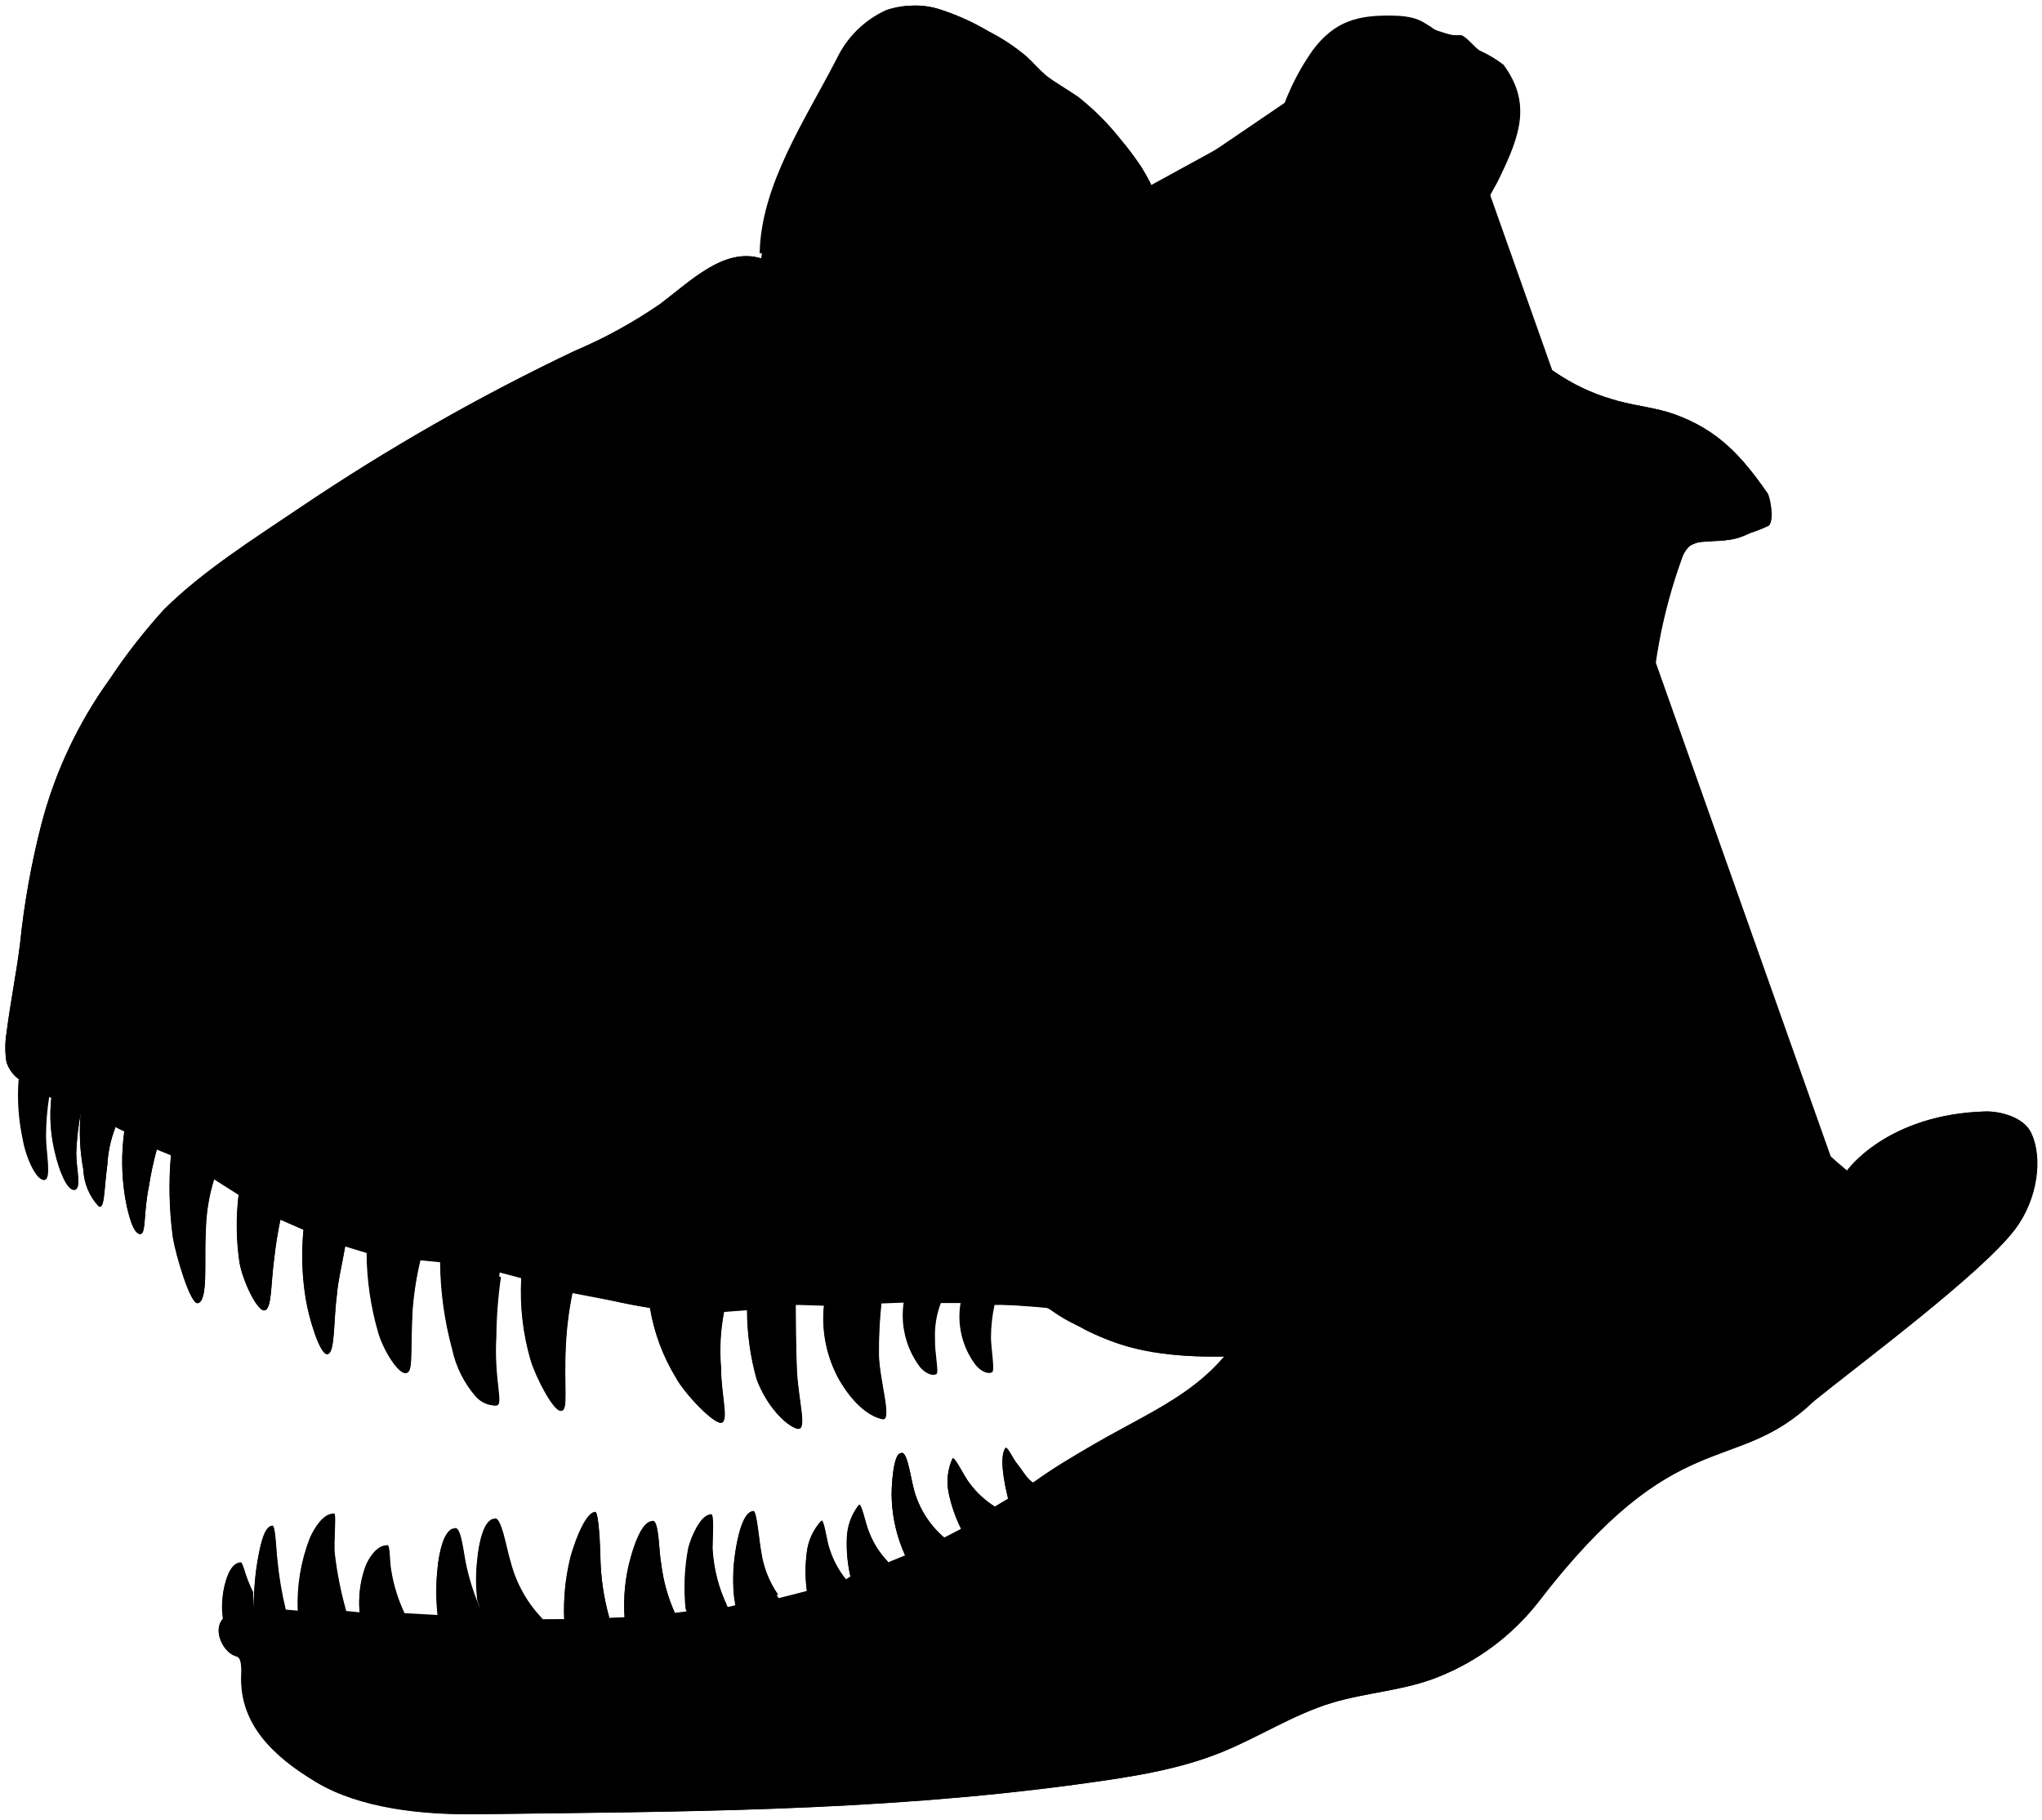
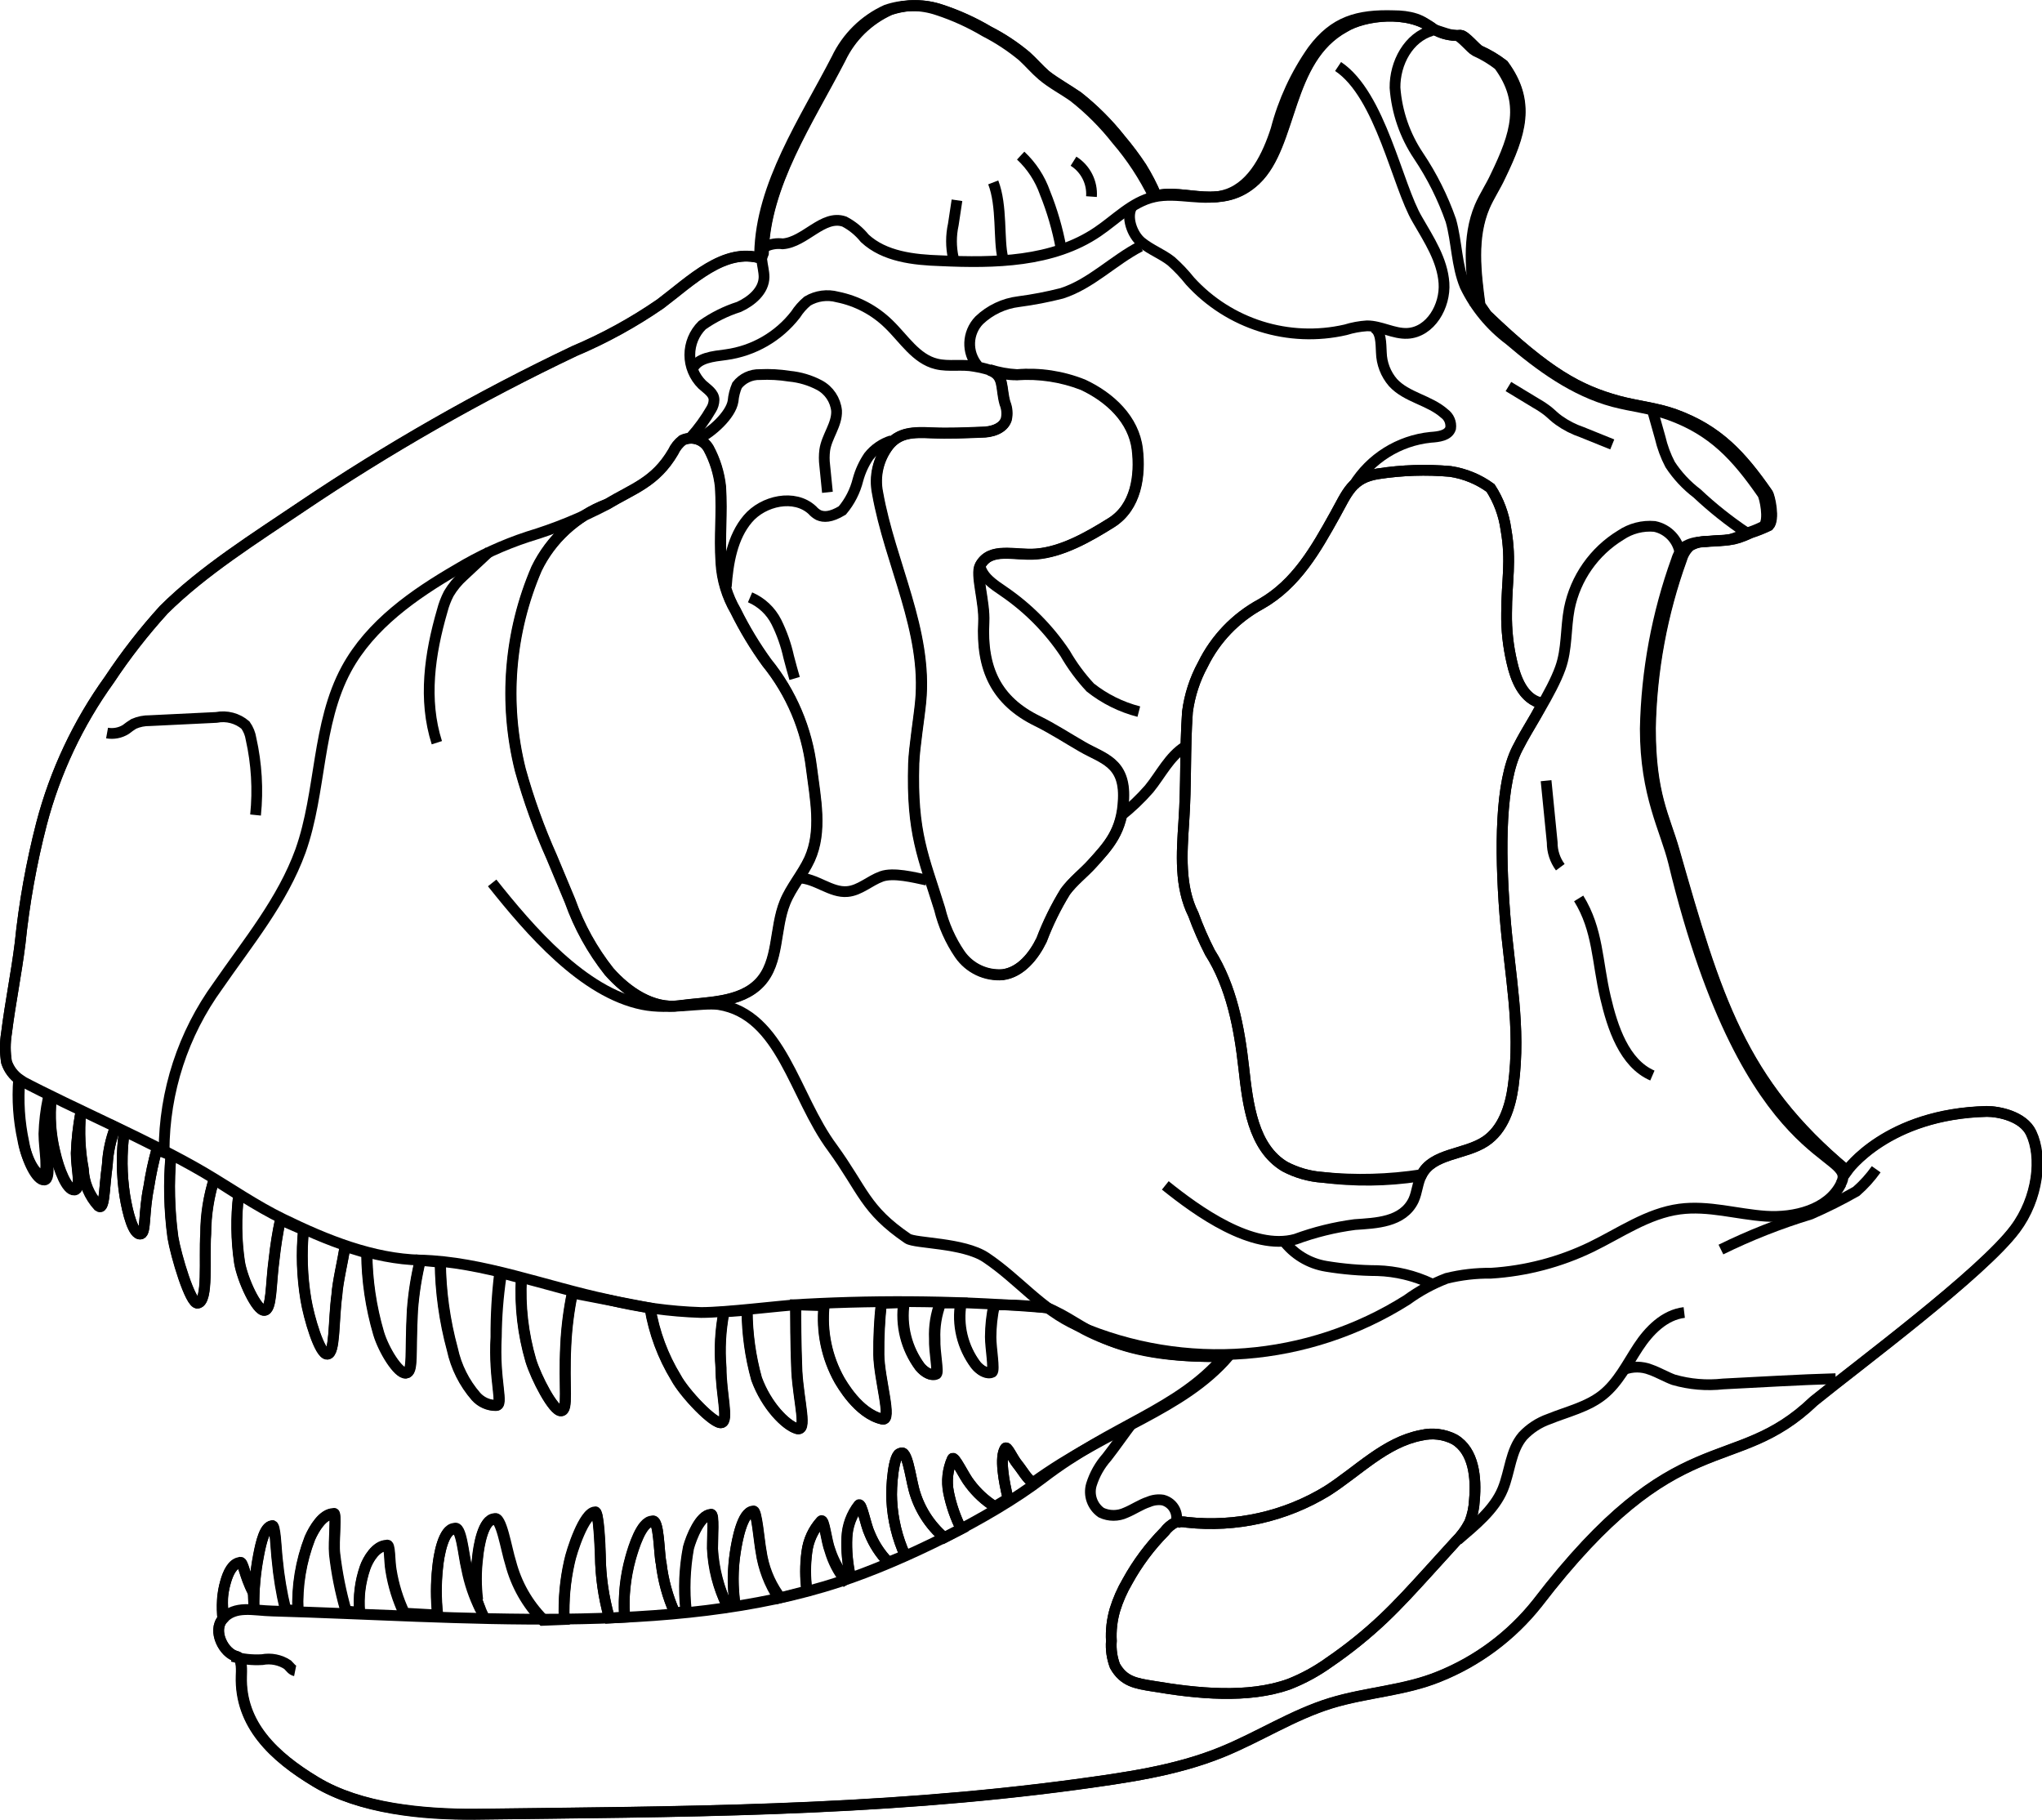
<svg xmlns="http://www.w3.org/2000/svg" viewBox="0 0 189.78 169.08">
+   <defs>
+     <style>
+       path {
+         fill: none;
+         stroke: #000;
+         stroke-miterlimit: 10;
+       }
+     </style>
+   </defs>
  <g class="outline">
    <path class="cls-2" d="M141.41,321.65c-.5-.24-1-1.15-1.41-1.65-.55-.66-1-1.86-1.19-1.51-.51.82-.13,3,.28,4.65l-1.23.74a8.56,8.56,0,0,1-2.32-2.14c-.55-.67-1.45-2.66-1.63-2.31a5.2,5.2,0,0,0-.35,3.13,13.6,13.6,0,0,0,1.18,3.41l-1.57.81a8.89,8.89,0,0,1-2.83-4.47c-.34-1.3-.65-3.8-1.25-3.37-.65,0-.89,3.15-.81,4.36a14,14,0,0,0,1.24,5.12l-1.57.64a8.31,8.31,0,0,1-1.72-2.65c-.38-.78-.76-2.93-1-2.63a5.23,5.23,0,0,0-1.11,3,13.61,13.61,0,0,0,.32,3.6l-.52.32a7.93,7.93,0,0,1-1.4-2.74c-.32-.8-.54-3-.82-2.7a5.18,5.18,0,0,0-1.32,2.86,13.58,13.58,0,0,0,0,3.61l-2.61.67a10.54,10.54,0,0,1-1.65-4.34c-.17-.85-.41-3.93-.74-3.71-1,0-1.49,2.72-1.65,3.79a17.59,17.59,0,0,0,0,4.92l-.7.16a14.47,14.47,0,0,1-1.4-5.41c0-.86.18-3.38-.15-3.16-1,0-1.82,2.13-2.08,3.08a20.92,20.92,0,0,0-.21,5.9l-1.08.13a15.58,15.58,0,0,1-1.26-4.59c-.21-.84-.18-4.22-.84-3.89-1,0-1.72,2.46-2,3.41a17,17,0,0,0-.58,5.48l-1.4.08a22.22,22.22,0,0,1-.83-5.78c0-.86-.16-4.26-.49-4-1,0-2.19,3.61-2.39,4.62a20.59,20.59,0,0,0-.48,5.29l-2,.08a11.83,11.83,0,0,1-3-5.29c-.41-1.28-.88-4.4-1.54-4.07-1,0-1.43,2.42-1.54,3.63a16,16,0,0,0,0,3.91l.29.8a14.55,14.55,0,0,1-1.28-3.77c-.32-1.31-.5-4-1.17-3.67-1,0-1.43,2.42-1.54,3.63a20.22,20.22,0,0,0,0,4.33L83,333.79a14.74,14.74,0,0,1-1.24-4c-.16-.85-.08-2.53-.41-2.31-1,0-1.74,1.32-2,2.06a10.21,10.21,0,0,0-.53,4.17l-1.24-.12a33.87,33.87,0,0,1-1.06-5.32c-.14-1.12.22-4-.11-3.74-1,0-1.79,1.37-2.19,2.27a16.75,16.75,0,0,0-1.11,6.76l-1.15-.1a33.32,33.32,0,0,1-.78-4.66c-.11-.86-.17-3.36-.5-3.14-.66.08-1,1.49-1.23,2.72A24.12,24.12,0,0,0,69,333.3l-.08-1.49c-.83-1.57-.91-2.95-1.24-2.73-.66.09-1.07.91-1.32,1.82a8.27,8.27,0,0,0-.25,3.43c-1,1.1.1,3.22,1.26,3.47.56.12.45,1.51.44,1.83-.14,4.5,3,7.49,6.93,9.84,4.13,2.49,10,3,14.77,3,18.76-.24,37-.22,55.86-2.76,4.59-.62,9.24-1.25,13.53-3,3.46-1.4,6.63-3.48,10.19-4.57,3.28-1,6.8-1.15,10-2.45a22.22,22.22,0,0,0,9.16-6.82c13.09-17.08,18.22-11.63,25.7-18.79,4-3.24,15.65-11.87,18.72-16,2.13-2.85,2.55-6.67,1.48-8.92-.74-1.55-3-2-4.11-2-9.3.22-13,5.51-13,5.51-9.88-8.2-12.19-16.13-16.09-29.79-.88-3.08-2.2-5.17-2.2-11.34a49,49,0,0,1,2.91-15.72,2.7,2.7,0,0,1,.75-1.21,2.93,2.93,0,0,1,1.55-.42c2.06-.2,2.27.06,4.15-.81a13.2,13.2,0,0,0,1.65-.66c.55-.55.09-2.69-.11-3-2.45-3.53-4.59-5.88-8.63-7.34-1.69-.61-3.51-.77-5.24-1.24-3.64-1-6.56-2.58-12.23-8l-.63-.91c-.41-3.07-.8-6.31.41-9.16.42-1,1-1.88,1.47-2.84,1.88-3.89,2.86-6.85.3-10.33a10.86,10.86,0,0,0-2.21-1.32c-.36-.18-1.35-1.4-1.76-1.43a4.11,4.11,0,0,1-2.53-.59c-2.33-1.82-6.48-1.27-8.27-.17-5.45,3-4.79,10.9-8.26,14.2-3.09,2.94-6.65.77-9.24,1.48a18.88,18.88,0,0,0-1.38-2.67,27.3,27.3,0,0,0-1.91-2.55,24,24,0,0,0-4-4c-1-.71-2-1.26-3-2-.63-.55-1.17-1.19-1.79-1.75a18.53,18.53,0,0,0-3.49-2.31,22.21,22.21,0,0,0-4.4-2,7.38,7.38,0,0,0-4.78,0,9.36,9.36,0,0,0-4.61,4.53c-3,5.77-7,11.73-7.16,18.1l-.18.47c-3.42-1.06-6.52,2.07-9.37,4.22a44.81,44.81,0,0,1-8,4.39A196.48,196.48,0,0,0,73.35,231c-4.25,2.87-9.08,5.9-12.72,9.52a54.14,54.14,0,0,0-5.06,6.5,40.45,40.45,0,0,0-6.3,13.37,75.13,75.13,0,0,0-2,11.16c-.36,2.88-.9,5.45-1.26,8.32a8.38,8.38,0,0,0,0,2.69,3.21,3.21,0,0,0,1.24,1.65,19.72,19.72,0,0,0,.37,5.86c.27,1.64,1.2,3.53,1.9,3.47s.16-2.56.16-4.05a23.6,23.6,0,0,1,.29-3.67l.2.11a14.48,14.48,0,0,0,.34,5c.37,1.62,1.11,3.53,1.81,3.47s.17-1.9.17-3.39a25.28,25.28,0,0,1,.41-3.71,19.18,19.18,0,0,0,.25,5.2,5.32,5.32,0,0,0,1.4,3.38c.59.44.5-1.37.83-3.79a11.22,11.22,0,0,1,.74-3.47l.83.41A20.54,20.54,0,0,0,57,295c.27,1.64.8,3.7,1.49,3.55.48-.1.25-2,.74-4.37a30,30,0,0,1,.74-3.47l1.31.53a34.6,34.6,0,0,0,.18,7.64c.27,1.64,1.62,6.23,2.31,6.11,1-.16.58-4.12.74-6.44a16.49,16.49,0,0,1,.79-5.07l2.27,1.44a23.62,23.62,0,0,0,.08,6.28c.27,1.63,1.61,4.51,2.31,4.46s.58-2.37.91-4.79a36.64,36.64,0,0,1,.58-3.64l2.15.94a24.75,24.75,0,0,0,.22,6.49c.27,1.64,1.28,5.13,2,5.07s.55-3.08.88-5.51c.06-1.09.55-3.19.77-4.51l2,.61a27.13,27.13,0,0,0,1.1,7.48c.48,1.59,1.83,3.75,2.53,3.69s.39-1.77.61-5.83a29,29,0,0,1,.73-4.66l1.86.18a32.12,32.12,0,0,0,1.12,8.09,9.85,9.85,0,0,0,2.2,4.4,2.5,2.5,0,0,0,1.87.83c.73,0-.23-2.31,0-6.37a47,47,0,0,1,.35-6l2,.53a22.74,22.74,0,0,0,.88,7.66c.49,1.59,2.11,4.73,2.81,4.67s.23-2.1.44-6.16a31.4,31.4,0,0,1,.61-4.79l7.22,1.39a18.18,18.18,0,0,0,2.41,6.48c.78,1.46,3.56,4.38,4.24,4.18s-.06-2.64-.06-5.12a18.9,18.9,0,0,1,.28-5.17l2.15-.16a24.22,24.22,0,0,0,.88,6.38c.93,2.53,2.72,4.31,3.74,4.62s.17-2.42,0-5.34c-.11-2.64-.1-4.94-.11-6.16l2.64.08a11.68,11.68,0,0,0,1.43,6.91c.16.25,1.74,3.14,4,3.63.94.2-.31-3.7-.34-6a41.25,41.25,0,0,1,.23-4.75l2.16-.08a8,8,0,0,0,1.49,6c.38.45,1,.88,1.5.64.23-.2-.18-2-.14-3.25a8.34,8.34,0,0,1,.54-3.35l1.9,0a7.45,7.45,0,0,0,1.39,5.79c.37.45,1,.88,1.49.64.25-.23-.12-2.23-.12-3.25a14.41,14.41,0,0,1,.33-3,31.66,31.66,0,0,1,4.87.27c3.61,1.33,5.28,4.81,16.87,4.51C155.23,314.94,148.56,316.5,141.41,321.65Z" transform="translate(-45.4 -183.88)" />
  </g>
  <g class="teeth">
    <path class="cls-2" d="M86.34,301.16a32.12,32.12,0,0,0,1.12,8.09,9.85,9.85,0,0,0,2.2,4.4,2.5,2.5,0,0,0,1.87.83c.73,0-.23-2.31,0-6.37a41.13,41.13,0,0,1,.43-5.56" transform="translate(-45.4 -183.88)" />
    <path class="cls-2" d="M134.68,304.93a7.45,7.45,0,0,0,1.39,5.79c.37.45,1,.88,1.49.64.25-.23-.12-2.23-.12-3.25a14.41,14.41,0,0,1,.33-3" transform="translate(-45.4 -183.88)" />
    <path class="cls-2" d="M129.39,304.89a8,8,0,0,0,1.49,6c.38.45,1,.88,1.5.64.23-.2-.18-2-.14-3.25a8.34,8.34,0,0,1,.54-3.35" transform="translate(-45.4 -183.88)" />
    <path class="cls-2" d="M122,305.22a11.68,11.68,0,0,0,1.43,6.91c.16.25,1.74,3.14,4,3.63.94.2-.31-3.7-.34-6a41.25,41.25,0,0,1,.23-4.75" transform="translate(-45.4 -183.88)" />
    <path class="cls-2" d="M79.51,300.3a27.13,27.13,0,0,0,1.1,7.48c.48,1.59,1.83,3.75,2.53,3.69s.39-1.77.61-5.83a29,29,0,0,1,.73-4.66" transform="translate(-45.4 -183.88)" />
    <path class="cls-2" d="M93.87,302.66a22.74,22.74,0,0,0,.88,7.66c.49,1.59,2.11,4.73,2.81,4.67s.23-2.1.44-6.16a31.4,31.4,0,0,1,.61-4.79" transform="translate(-45.4 -183.88)" />
    <path class="cls-2" d="M114.85,305.64a24.22,24.22,0,0,0,.88,6.38c.93,2.53,2.72,4.31,3.74,4.62s.17-2.42,0-5.34c-.11-2.64-.1-4.94-.11-6.16" transform="translate(-45.4 -183.88)" />
    <path class="cls-2" d="M105.83,305.43a18.18,18.18,0,0,0,2.41,6.48c.78,1.46,3.56,4.38,4.24,4.18s-.06-2.64-.06-5.12a18.9,18.9,0,0,1,.28-5.17" transform="translate(-45.4 -183.88)" />
    <path class="cls-2" d="M73.62,298.15a24.75,24.75,0,0,0,.22,6.49c.27,1.64,1.28,5.13,2,5.07s.55-3.08.88-5.51c.06-1.09.55-3.19.77-4.51" transform="translate(-45.4 -183.88)" />
    <path class="cls-2" d="M67.59,294.9a23.62,23.62,0,0,0,.08,6.28c.27,1.63,1.61,4.51,2.31,4.46s.58-2.37.91-4.79a36.64,36.64,0,0,1,.58-3.64" transform="translate(-45.4 -183.88)" />
    <path class="cls-2" d="M61.3,291.22a34.6,34.6,0,0,0,.18,7.64c.27,1.64,1.62,6.23,2.31,6.11,1-.16.58-4.12.74-6.44a18,18,0,0,1,.83-5.28" transform="translate(-45.4 -183.88)" />
    <path class="cls-2" d="M56.94,289.12A20.54,20.54,0,0,0,57,295c.27,1.64.8,3.7,1.49,3.55.48-.1.25-2,.74-4.37a30,30,0,0,1,.74-3.47" transform="translate(-45.4 -183.88)" />
    <path class="cls-2" d="M52.89,287.39a19.18,19.18,0,0,0,.25,5.2,5.32,5.32,0,0,0,1.4,3.38c.59.44.5-1.37.83-3.79a11.22,11.22,0,0,1,.74-3.47" transform="translate(-45.4 -183.88)" />
    <path class="cls-2" d="M47.13,284.17a19.17,19.17,0,0,0,.39,5.63c.26,1.55,1.14,3.34,1.8,3.28s.16-2.42.16-3.83a18.87,18.87,0,0,1,.39-3.28" transform="translate(-45.4 -183.88)" />
    <path class="cls-2" d="M50.16,286a14.48,14.48,0,0,0,.34,5c.37,1.62,1.11,3.53,1.81,3.47s.17-1.9.17-3.39a25.28,25.28,0,0,1,.41-3.71" transform="translate(-45.4 -183.88)" />
    <path class="cls-2" d="M73.07,333.6a16.75,16.75,0,0,1,1.11-6.76c.4-.9,1.2-2.23,2.19-2.27.33-.22,0,2.62.11,3.74a30.9,30.9,0,0,0,1,5.07" transform="translate(-45.4 -183.88)" />
    <path class="cls-2" d="M89.8,332.55a16,16,0,0,1,0-3.91c.11-1.21.55-3.59,1.54-3.63.66-.33,1.13,2.79,1.54,4.07a11.83,11.83,0,0,0,3,5.29" transform="translate(-45.4 -183.88)" />
    <path class="cls-2" d="M103.45,333.93a15.58,15.58,0,0,1,.55-5.29c.26-.95,1-3.37,2-3.41.66-.33.63,3,.84,3.89a15.58,15.58,0,0,0,1.26,4.59" transform="translate(-45.4 -183.88)" />
    <path class="cls-2" d="M113.66,332.64a15.33,15.33,0,0,1,.09-4.55c.16-1.07.66-3.75,1.65-3.79.33-.22.57,2.86.74,3.71a9.36,9.36,0,0,0,1.59,4.07" transform="translate(-45.4 -183.88)" />
    <path class="cls-2" d="M109.12,333.46a19.62,19.62,0,0,1,.25-5.78c.26-.95,1.09-3,2.08-3.08.33-.22.13,2.3.15,3.16a13.22,13.22,0,0,0,1.32,5.21" transform="translate(-45.4 -183.88)" />
    <path class="cls-2" d="M97.83,334.29a20.59,20.59,0,0,1,.48-5.29c.2-1,1.37-4.59,2.39-4.62.33-.22.44,3.18.49,4a22.22,22.22,0,0,0,.83,5.78" transform="translate(-45.4 -183.88)" />
    <path class="cls-2" d="M78.82,333.63a9.7,9.7,0,0,1,.49-4.05c.25-.74,1-2,2-2.06.33-.22.25,1.46.41,2.31a14.74,14.74,0,0,0,1.24,4" transform="translate(-45.4 -183.88)" />
    <path class="cls-2" d="M69,333.3a24.12,24.12,0,0,1,.42-4.88c.24-1.23.57-2.64,1.23-2.72.33-.22.39,2.28.5,3.14a31.74,31.74,0,0,0,.74,4.54" transform="translate(-45.4 -183.88)" />
    <path class="cls-2" d="M66.2,334a6.72,6.72,0,0,1,.15-3.06c.25-.91.66-1.73,1.32-1.82.33-.22.41,1.16,1.24,2.73" transform="translate(-45.4 -183.88)" />
    <path class="cls-2" d="M86.08,333.87a20.22,20.22,0,0,1,0-4.33c.11-1.21.56-3.59,1.54-3.63.67-.33.85,2.36,1.17,3.67a23.54,23.54,0,0,0,1.65,4.71" transform="translate(-45.4 -183.88)" />
    <path class="cls-2" d="M134.74,326a13.6,13.6,0,0,1-1.18-3.41,5.2,5.2,0,0,1,.35-3.13c.18-.35,1.08,1.64,1.63,2.31a8.56,8.56,0,0,0,2.32,2.14" transform="translate(-45.4 -183.88)" />
    <path class="cls-2" d="M139.09,323.14c-.41-1.65-.79-3.83-.28-4.65.18-.35.64.85,1.19,1.51.41.5.91,1.41,1.41,1.65" transform="translate(-45.4 -183.88)" />
    <path class="cls-2" d="M129.52,328.42a14,14,0,0,1-1.24-5.12c-.08-1.21.16-4.37.81-4.36.6-.43.91,2.07,1.25,3.37a8.89,8.89,0,0,0,2.83,4.47" transform="translate(-45.4 -183.88)" />
    <path class="cls-2" d="M124.42,330.33a13.61,13.61,0,0,1-.32-3.6,5.23,5.23,0,0,1,1.11-3c.26-.3.64,1.85,1,2.63a8.31,8.31,0,0,0,1.72,2.65" transform="translate(-45.4 -183.88)" />
    <path class="cls-2" d="M120.4,331.68a13.58,13.58,0,0,1,0-3.61,5.18,5.18,0,0,1,1.32-2.86c.28-.28.5,1.9.82,2.7a8.53,8.53,0,0,0,1.52,2.77" transform="translate(-45.4 -183.88)" />
  </g>
  <g class="skull">
    <path class="base" d="M66.1,334.33c1.15-1.3,2.87-.78,4.6-.74,17.5.49,37.17,2.42,52.75-2.72,5.75-1.89,14-5.92,18.83-9.61,6.52-5,12.61-6.31,16.89-11.33-11.59.3-15.09-4.29-16.53-4.52a163.72,163.72,0,0,0-22.56-.33c-2.4.15-7.11.77-9.52.77a41.42,41.42,0,0,1-8.63-1.19c-5.82-1.23-11.69-3.54-17.45-3.68-4.44-.11-8.74-1.85-12.74-3.8-2.58-1.25-4.95-2.91-7.43-4.37-5-2.93-11.94-5.85-17.07-8.56A3.21,3.21,0,0,1,46,282.6a8.38,8.38,0,0,1,0-2.69c.36-2.87.9-5.44,1.26-8.32a75.13,75.13,0,0,1,2-11.16,40.45,40.45,0,0,1,6.3-13.37,54.14,54.14,0,0,1,5.06-6.5c3.64-3.62,8.47-6.65,12.72-9.52a196.48,196.48,0,0,1,25.46-14.53,44.81,44.81,0,0,0,8-4.39c2.85-2.15,5.95-5.28,9.37-4.22l.18-.47c.12-6.37,4.18-12.33,7.16-18.1a9.36,9.36,0,0,1,4.61-4.53,7.38,7.38,0,0,1,4.78,0,22.21,22.21,0,0,1,4.4,2,18.53,18.53,0,0,1,3.49,2.31c.62.56,1.16,1.2,1.79,1.75.91.78,2,1.33,3,2a24,24,0,0,1,4,4,27.3,27.3,0,0,1,1.91,2.55,18.88,18.88,0,0,1,1.38,2.67c2.59-.71,6.15,1.46,9.24-1.48,3.47-3.3,2.81-11.23,8.26-14.2,1.79-1.1,5.94-1.65,8.27.17a4.11,4.11,0,0,0,2.53.59c.41,0,1.4,1.25,1.76,1.43a10.86,10.86,0,0,1,2.21,1.32c2.56,3.48,1.58,6.44-.3,10.33-.46,1-1.05,1.86-1.47,2.84-1.21,2.85-.82,6.09-.41,9.16l.63.91c5.67,5.45,8.59,7,12.23,8,1.73.47,3.55.63,5.24,1.24,4,1.46,6.18,3.81,8.63,7.34.2.29.66,2.43.11,3a13.2,13.2,0,0,1-1.65.66c-1.88.87-2.09.61-4.15.81a2.93,2.93,0,0,0-1.55.42,2.7,2.7,0,0,0-.75,1.21,49,49,0,0,0-2.91,15.72c0,6.17,1.32,8.26,2.2,11.34,3.9,13.66,6.21,21.59,16.09,29.79,0,0,3.72-5.29,13-5.51,1.08,0,3.37.44,4.11,2,1.07,2.25.65,6.07-1.48,8.92-3.07,4.12-14.73,12.75-18.72,16-7.48,7.16-12.61,1.71-25.7,18.79a22.22,22.22,0,0,1-9.16,6.82c-3.17,1.3-6.69,1.44-10,2.45-3.56,1.09-6.73,3.17-10.19,4.57-4.29,1.73-8.94,2.36-13.53,3-18.83,2.54-37.1,2.52-55.86,2.76-4.82.06-10.64-.5-14.77-3-3.9-2.35-7.07-5.34-6.93-9.84,0-.32.12-1.71-.44-1.83C66.2,337.55,65.13,335.43,66.1,334.33Z" transform="translate(-45.4 -183.88)" />
    <path class="cls-2" d="M91.14,265.93c3.5,4.4,8.46,10.19,14,11.3,2.46.5,5.45-.2,7.05,0,5.87.94,7,8.51,10.57,13.31,2.9,4,3,5.71,7,8.44.7.47,5.17.36,7.27,1.76,3.08,2.06,5.13,4.83,8.52,6.33a32.92,32.92,0,0,0,30.61-2.39,16,16,0,0,1,3.67-2,16.4,16.4,0,0,1,4.14-.48,25,25,0,0,0,9.3-2.43c2.7-1.31,5.25-3.13,8.23-3.53,2.67-.36,5.34.48,8,.66s5.81-.6,7-3" transform="translate(-45.4 -183.88)" />
    <path class="cls-2" d="M201.54,235.29a3,3,0,0,0-2.37-2.49,4.85,4.85,0,0,0-3.14.81,10.4,10.4,0,0,0-4.78,6.82c-.35,1.83-.2,3.77-.83,5.52-.81,2.28-2.91,5.35-4,7.5-1.59,3.09-1.63,9.25-1.16,15.41.43,5.6,1.53,10.37.78,15.93-.27,2-.95,4.08-2.61,5.17-1.9,1.25-4.85,1.07-5.9,3.09-.39.73-.41,1.61-.76,2.37-1,2.07-3.51,2.12-5.46,2.26a25.53,25.53,0,0,0-5.51,1.36c-4,1.11-9.15-2.63-12.1-5" transform="translate(-45.4 -183.88)" />
    <path class="cls-2" d="M60.65,290.81a26.19,26.19,0,0,1,5-15.31c2.8-4.06,6-7.91,7.68-12.55,1.95-5.51,1.49-11.78,4.27-16.91,2.24-4.12,6.27-6.93,10.32-9.28a32.13,32.13,0,0,1,6.54-3,42,42,0,0,0,7.35-3c2.48-1.49,4.51-2.05,6.17-4.87a3,3,0,0,1,.87-1.1,1.88,1.88,0,0,1,2.42.75,9.73,9.73,0,0,1,1.11,3.56c.17,2.65-.11,4.44.06,7.09a10.07,10.07,0,0,0,1.35,4.47,33.3,33.3,0,0,0,2.89,4.79,19.27,19.27,0,0,1,4.16,9.81c.36,2.86,1,5.86-.18,8.47-.65,1.4-1.71,2.6-2.28,4-1,2.46-.54,5.55-2.35,7.47s-4.94,1.79-7.45,2.14-4.89-1.29-6.55-3.17a23,23,0,0,1-3.63-6.56c-.57-1.36-1.13-2.72-1.7-4.07a57.58,57.58,0,0,1-2.92-8.1,29.32,29.32,0,0,1,1.51-18.71,12.07,12.07,0,0,1,6.52-6" transform="translate(-45.4 -183.88)" />
    <path class="cls-2" d="M86,252.9c-1.28-4-.66-8.27.5-12.26a7.55,7.55,0,0,1,.61-1.6,7.05,7.05,0,0,1,1.37-1.66c.67-.64,1.75-1.62,2.42-2.26" transform="translate(-45.4 -183.88)" />
    <path class="cls-2" d="M112.9,238.41c.16-2.24.56-4.61,2-6.31s4.35-2.35,6-.81a2,2,0,0,0,.58.46c.47.2,1.1.23,2.2-.43a7.07,7.07,0,0,0,1.46-2.86,7.31,7.31,0,0,1,1-2.18,4.34,4.34,0,0,1,2.12-1.45" transform="translate(-45.4 -183.88)" />
    <path class="cls-2" d="M109.62,224.5a15.42,15.42,0,0,0,1.88-2.59,1.7,1.7,0,0,0,.26-.87c0-.62-.64-1-1.1-1.42a3.89,3.89,0,0,1,0-5.52,12.57,12.57,0,0,1,3.42-1.7c1.16-.53,2.32-1.5,2.33-2.78,0-1-.62-2.25.18-2.85a2.86,2.86,0,0,1,1.55-.23c2.08-.15,3.75-2.75,5.73-2.07a6,6,0,0,1,1.9,1.56c1.83,1.7,4.55,2,7.05,2.08,5,.23,10.42.14,14.59-2.69,1.7-1.15,3.2-2.76,5.2-3.23,2.26-.53,4.72.51,6.9-.27,2.41-.86,3.71-3.61,4.48-6a22.82,22.82,0,0,1,3.41-7.37c2-2.68,4.18-3.31,7.53-3.21,1.35,0,2.87.29,3.62,1.41" transform="translate(-45.4 -183.88)" />
    <path class="cls-2" d="M119.62,265.47c1.58,0,3,1.41,4.54,1.26,1.15-.1,2.06-1,3.16-1.4s3,.08,4.21.34" transform="translate(-45.4 -183.88)" />
    <path class="cls-2" d="M109.75,218.21c.46-1.1,1.94-1.21,3.13-1.37a9.86,9.86,0,0,0,6.46-3.73,5.52,5.52,0,0,1,1.1-1.25,3.62,3.62,0,0,1,2.8-.38A9.47,9.47,0,0,1,128,214c1.41,1.36,2.53,3.24,4.43,3.7,1.15.28,2.36,0,3.53.23,1.65.25,2.19.79,3.93.79a14.22,14.22,0,0,1,6.14.93c2.51,1.17,4.72,3.23,5.05,6,.29,2.44-.1,5.37-2.42,6.82-2.09,1.31-4.58,2.73-7,2.91-2,.15-4.24-.69-5.18,1.06-.45.83.43,3.42.33,5.28-.23,4.3,1.13,7.3,5,9.19,1.37.67,2.82,1.61,4.14,2.37,1.91,1.11,4,1.43,3.85,4.85-.11,3-1.4,4.35-2.89,6-.81.9-1.8,1.64-2.52,2.62a26.46,26.46,0,0,0-2.21,4.5c-.73,1.5-1.94,3-3.6,3.22a4.44,4.44,0,0,1-4-1.9,12.89,12.89,0,0,1-1.87-4.21c-1.5-4.84-2.61-7-2.41-13.53.05-1.45.5-4.23.64-5.68.66-6.62-2.84-12.89-4-19.44a5.45,5.45,0,0,1,1-4.38c1-1.28,2.34-1.28,4-1.21s3,0,4.66-.06c.92,0,2-.31,2.3-1.18a2.49,2.49,0,0,0-.12-1.52c-.41-1.45,0-2.59-1.45-3.08" transform="translate(-45.4 -183.88)" />
    <path class="cls-2" d="M178.48,186.72c-2.17.63-3.45,3-3.43,5.31a13.08,13.08,0,0,0,2.19,6.34,26.53,26.53,0,0,1,3,6c.56,2,.52,4.17,1.32,6.1a13.67,13.67,0,0,0,4.12,5c2.87,2.45,6,4.74,9.66,5.73,1.74.46,3.55.63,5.24,1.24,4,1.45,6.18,3.81,8.63,7.34.2.29.66,2.42.11,3a10.33,10.33,0,0,1-1.65.66c-1.87.88-2.09.62-4.15.81a3,3,0,0,0-1.55.43,2.7,2.7,0,0,0-.75,1.21,49.25,49.25,0,0,0-2.91,15.72c0,6.17,1.88,9.33,2.64,12.44,7,29,17.4,26.64,15.51,29.88" transform="translate(-45.4 -183.88)" />
    <path class="cls-2" d="M136.25,217.86a3.16,3.16,0,0,1,.16-4.22,6.46,6.46,0,0,1,3.67-1.73,34.44,34.44,0,0,0,4-.77c2.71-.87,4.78-3.06,7.31-4.37" transform="translate(-45.4 -183.88)" />
    <path class="cls-2" d="M150.61,203.08c-.58.93,0,2.61.88,3.32s1.91,1.08,2.77,1.76A14.73,14.73,0,0,1,156,210a15,15,0,0,0,14.45,4.53,8.6,8.6,0,0,1,2-.37c1.28,0,2.48.76,3.75.7,2.15-.11,3.55-2.54,3.4-4.68s-1.38-4-2.47-5.89c-1.87-3.14-3.41-11.59-7.37-14.23" transform="translate(-45.4 -183.88)" />
    <path class="cls-2" d="M55.35,252a2.47,2.47,0,0,0,1.74-.33,7.57,7.57,0,0,1,.74-.52,3.58,3.58,0,0,1,1.49-.3l6.18-.3a3.22,3.22,0,0,1,2.71.71,3,3,0,0,1,.52,1.28,22.14,22.14,0,0,1,.42,7.08" transform="translate(-45.4 -183.88)" />
    <path class="cls-2" d="M136.46,236.38c.2,1.13,1.29,1.82,2.24,2.47a21.32,21.32,0,0,1,5.69,5.75,17.43,17.43,0,0,0,2.34,3.17,12.1,12.1,0,0,0,4.51,2.24" transform="translate(-45.4 -183.88)" />
    <path class="cls-2" d="M115.11,239.39a4.89,4.89,0,0,1,2.45,2.3,14.17,14.17,0,0,1,1.14,3.24c.18.68.36,1.36.55,2" transform="translate(-45.4 -183.88)" />
    <path class="cls-2" d="M116,207.43c.12-6.36,4.19-12.33,7.16-18.09a9.4,9.4,0,0,1,4.61-4.53,7.38,7.38,0,0,1,4.78,0,22,22,0,0,1,4.4,2,19,19,0,0,1,3.49,2.3c.62.57,1.16,1.21,1.8,1.76.9.77,2,1.33,2.94,2a23.67,23.67,0,0,1,4,4,24.44,24.44,0,0,1,3.48,5.31" transform="translate(-45.4 -183.88)" />
    <path class="cls-2" d="M140.26,198.34a8.68,8.68,0,0,1,2.26,3.46,26.77,26.77,0,0,1,1.49,5.12" transform="translate(-45.4 -183.88)" />
    <path class="cls-2" d="M145.17,198.86a3.59,3.59,0,0,1,1.67,3.29" transform="translate(-45.4 -183.88)" />
    <path class="cls-2" d="M137.71,200.83c.85,2.19.48,5.35.89,7" transform="translate(-45.4 -183.88)" />
    <path class="cls-2" d="M134,207.85a7.25,7.25,0,0,1,0-3.11c.12-.75.23-1.5.34-2.25" transform="translate(-45.4 -183.88)" />
    <path class="cls-2" d="M178.2,186.59c1,.08,1.56.51,2.54.59.4,0,1.39,1.25,1.76,1.43a10.79,10.79,0,0,1,2.2,1.32c2.56,3.48,1.58,6.44-.3,10.33-.46,1-1.05,1.86-1.47,2.84-1.2,2.85-.82,6.09-.41,9.16" transform="translate(-45.4 -183.88)" />
    <path class="cls-2" d="M188.48,249.15c-1.54-.41-2.22-2.18-2.57-3.74a18.69,18.69,0,0,1-.49-4.54c0-3.06.47-4.77-.06-7.79a9.44,9.44,0,0,0-1.43-3.85,8.46,8.46,0,0,0-3.74-1.54,28,28,0,0,0-6.72.22c-2.42.38-2.85,1.75-4,3.82-1.78,3.2-3.59,6.42-6.89,8.29a12.79,12.79,0,0,0-5.39,5.62,12.57,12.57,0,0,0-1.43,4.4c-.25,3.6-.09,6.64-.34,10.24-.19,2.9-.41,6,.89,8.58a30.87,30.87,0,0,0,1.54,3.53c2,3.15,2.73,7,3.14,10.69.38,3.44.85,7.44,3.82,9.21a9,9,0,0,0,3.5,1,32,32,0,0,0,8.95-.1" transform="translate(-45.4 -183.88)" />
    <path class="cls-2" d="M149.56,259.7a19.6,19.6,0,0,0,2.64-2.51c1.09-1.34,1.87-3,3.34-3.93" transform="translate(-45.4 -183.88)" />
    <path class="cls-2" d="M189.09,256.43l.57,5.74a3.82,3.82,0,0,0,.75,2.3" transform="translate(-45.4 -183.88)" />
    <path class="cls-2" d="M192.12,267.37c1.81,2.93,1.7,5.85,2.49,9.2.65,2.78,1.74,6.13,4.36,7.26" transform="translate(-45.4 -183.88)" />
    <path class="cls-2" d="M164.66,299.13a6.22,6.22,0,0,0,4,2.43,30,30,0,0,0,4.75.4,12.72,12.72,0,0,1,5,1.2" transform="translate(-45.4 -183.88)" />
    <path class="cls-2" d="M199,222.09l.69,2.45a10.51,10.51,0,0,0,.93,2.51,10.79,10.79,0,0,0,2.5,2.68,35.44,35.44,0,0,0,4.63,3.68" transform="translate(-45.4 -183.88)" />
    <path class="cls-2" d="M171.21,229a9.55,9.55,0,0,1,7.15-4.48c.73-.05,1.64-.15,1.86-.84a1.45,1.45,0,0,0-.59-1.38c-1.4-1.24-3.51-1.49-4.77-2.87a4.45,4.45,0,0,1-1.08-2.8c-.05-.84,0-2-.75-2.33" transform="translate(-45.4 -183.88)" />
    <path class="cls-2" d="M185.59,219.8l2.61,1.58a8.63,8.63,0,0,1,1.09.73c.33.27.62.58,1,.84a8.24,8.24,0,0,0,2.13,1.09l2.82,1.14" transform="translate(-45.4 -183.88)" />
    <path class="cls-2" d="M110.32,224.64c1.19-.57,3-2.18,3.21-3.48a4.81,4.81,0,0,1,.37-1.47,2.59,2.59,0,0,1,2.12-1,13.17,13.17,0,0,1,2.73.15,7.44,7.44,0,0,1,2.82.84,3.05,3.05,0,0,1,1.58,2.37c.06,1.28-.92,2.39-1.1,3.66a5.7,5.7,0,0,0,0,1.43c.08.83.16,1.66.25,2.49" transform="translate(-45.4 -183.88)" />
    <path class="cls-2" d="M150.62,316.13c-.69.9-1.65,2.28-2.35,3.17a6.93,6.93,0,0,0-1.44,2.56,2.36,2.36,0,0,0,.92,2.59,2.68,2.68,0,0,0,2.28,0c.73-.3,1.38-.76,2.12-1a2.43,2.43,0,0,1,1.33-.17,1.71,1.71,0,0,1,1.12,2.38" transform="translate(-45.4 -183.88)" />
    <path class="cls-2" d="M205.34,300a55,55,0,0,1,8.34-3.29,44.11,44.11,0,0,0,4.24-2.12,11.67,11.67,0,0,0,1.85-2.05" transform="translate(-45.4 -183.88)" />
    <path class="cls-2" d="M165.25,340.37a17,17,0,0,0,3.66-2,41,41,0,0,0,5.09-4.1c1.42-1.35,2.74-2.8,4.06-4.25l2.59-2.85a7.19,7.19,0,0,0,1.34-1.82,6.48,6.48,0,0,0,.44-2.06c.19-2.09-.05-4.59-1.86-5.65a4.47,4.47,0,0,0-3.08-.38c-3.36.64-5.87,3.34-8.76,5.18a20.72,20.72,0,0,1-13,2.91,2.85,2.85,0,0,0-1.09,0,3,3,0,0,0-1,.85,21,21,0,0,0-3.46,4.64,12.45,12.45,0,0,0-1.16,2.64,8.58,8.58,0,0,0-.33,2.89,5.43,5.43,0,0,0,.33,2.32c.82,1.45,1.92,1.63,3.57,1.89C156.56,341.25,161.4,341.77,165.25,340.37Z" transform="translate(-45.4 -183.88)" />
    <path class="cls-2" d="M216,312c-3.39.09-7.14.33-10.45.49a11.9,11.9,0,0,1-4.61-.39c-.73-.27-1.41-.68-2.15-.94a3.4,3.4,0,0,0-2.49,0" transform="translate(-45.4 -183.88)" />
    <path class="cls-2" d="M180.87,327c1.59-1.37,3.41-2.81,4.2-4.74.67-1.64.71-3.57,1.85-4.92a6.09,6.09,0,0,1,2.44-1.59c1.7-.69,3.57-1.11,5-2.25s2.28-2.89,3.29-4.43,2.44-3,4.28-3.22" transform="translate(-45.4 -183.88)" />
    <path class="cls-2" d="M67,337.81a8.34,8.34,0,0,0,2.76.3,3.23,3.23,0,0,1,2.37.47c.22.21.4.51.7.57" transform="translate(-45.4 -183.88)" />
  </g>
-   <g class="fenestra">
+   <g class="fenestrae">
    <path class="cls-2" d="M101.77,230.75c2.48-1.49,4.51-2.05,6.17-4.87a3,3,0,0,1,.87-1.1,1.88,1.88,0,0,1,2.42.75,9.73,9.73,0,0,1,1.11,3.56c.17,2.65-.11,4.44.06,7.09a10.07,10.07,0,0,0,1.35,4.47,33.3,33.3,0,0,0,2.89,4.79,19.27,19.27,0,0,1,4.16,9.81c.36,2.86,1,5.86-.18,8.47-.65,1.4-1.71,2.6-2.28,4-1,2.46-.54,5.55-2.35,7.47s-4.94,1.79-7.45,2.14-4.89-1.29-6.55-3.17a23,23,0,0,1-3.63-6.56c-.57-1.36-1.13-2.72-1.7-4.07a57.58,57.58,0,0,1-2.92-8.1,29.32,29.32,0,0,1,1.51-18.71A12.07,12.07,0,0,1,101.77,230.75Z" transform="translate(-45.4 -183.88)" />
    <path class="cls-2" d="M137.36,218.22a10.09,10.09,0,0,0,2.57.47,13.51,13.51,0,0,1,6.14.93c2.51,1.17,4.72,3.23,5.05,6,.29,2.44-.1,5.37-2.42,6.82-2.09,1.31-4.58,2.73-7,2.91-2,.15-4.24-.69-5.18,1.06-.45.83.43,3.42.33,5.28-.23,4.3,1.13,7.3,5,9.19,1.37.67,2.82,1.61,4.14,2.37,1.91,1.11,4,1.43,3.85,4.85-.11,3-1.4,4.35-2.89,6-.81.9-1.8,1.64-2.52,2.62a26.46,26.46,0,0,0-2.21,4.5c-.73,1.5-1.94,3-3.6,3.22a4.44,4.44,0,0,1-4-1.9,12.89,12.89,0,0,1-1.87-4.21c-1.5-4.84-2.61-7-2.41-13.53.05-1.45.5-4.23.64-5.68.66-6.62-2.84-12.89-4-19.44a5.45,5.45,0,0,1,1-4.38c1-1.28,2.34-1.28,4-1.21s3,0,4.66-.06c.92,0,2-.31,2.3-1.18a2.49,2.49,0,0,0-.12-1.52C138.4,219.85,138.78,218.71,137.36,218.22Z" transform="translate(-45.4 -183.88)" />
    <path class="cls-2" d="M188.72,249.28c-1.74-.41-2.46-2.31-2.81-3.87a18.69,18.69,0,0,1-.49-4.54c0-3.06.47-4.77-.06-7.79a9.44,9.44,0,0,0-1.43-3.85,8.46,8.46,0,0,0-3.74-1.54,28,28,0,0,0-6.72.22c-2.42.38-2.85,1.75-4,3.82-1.78,3.2-3.59,6.42-6.89,8.29a12.79,12.79,0,0,0-5.39,5.62,12.57,12.57,0,0,0-1.43,4.4c-.25,3.6-.09,6.64-.34,10.24-.19,2.9-.41,6,.89,8.58a30.87,30.87,0,0,0,1.54,3.53c2,3.15,2.73,7,3.14,10.69.38,3.44.85,7.44,3.82,9.21a8.64,8.64,0,0,0,3.5,1,36.59,36.59,0,0,0,9.22-.25c1-2,4-1.84,5.9-3.09,1.66-1.09,2.34-3.19,2.61-5.17.75-5.56-.35-10.33-.78-15.93-.47-6.16-.43-12.32,1.16-15.41C187.51,251.3,187.77,251.22,188.72,249.28Z" transform="translate(-45.4 -183.88)" />
    <path class="cls-2" d="M165.25,340.37a17,17,0,0,0,3.66-2,41,41,0,0,0,5.09-4.1c1.42-1.35,2.74-2.8,4.06-4.25l2.59-2.85a7.19,7.19,0,0,0,1.34-1.82,6.48,6.48,0,0,0,.44-2.06c.19-2.09-.05-4.59-1.86-5.65a4.47,4.47,0,0,0-3.08-.38c-3.36.64-5.87,3.34-8.76,5.18a20.72,20.72,0,0,1-13,2.91,2.85,2.85,0,0,0-1.09,0,3,3,0,0,0-1,.85,21,21,0,0,0-3.46,4.64,12.45,12.45,0,0,0-1.16,2.64,8.58,8.58,0,0,0-.33,2.89,5.43,5.43,0,0,0,.33,2.32c.82,1.45,1.92,1.63,3.57,1.89C156.56,341.25,161.4,341.77,165.25,340.37Z" transform="translate(-45.4 -183.88)" />
  </g>
</svg>
